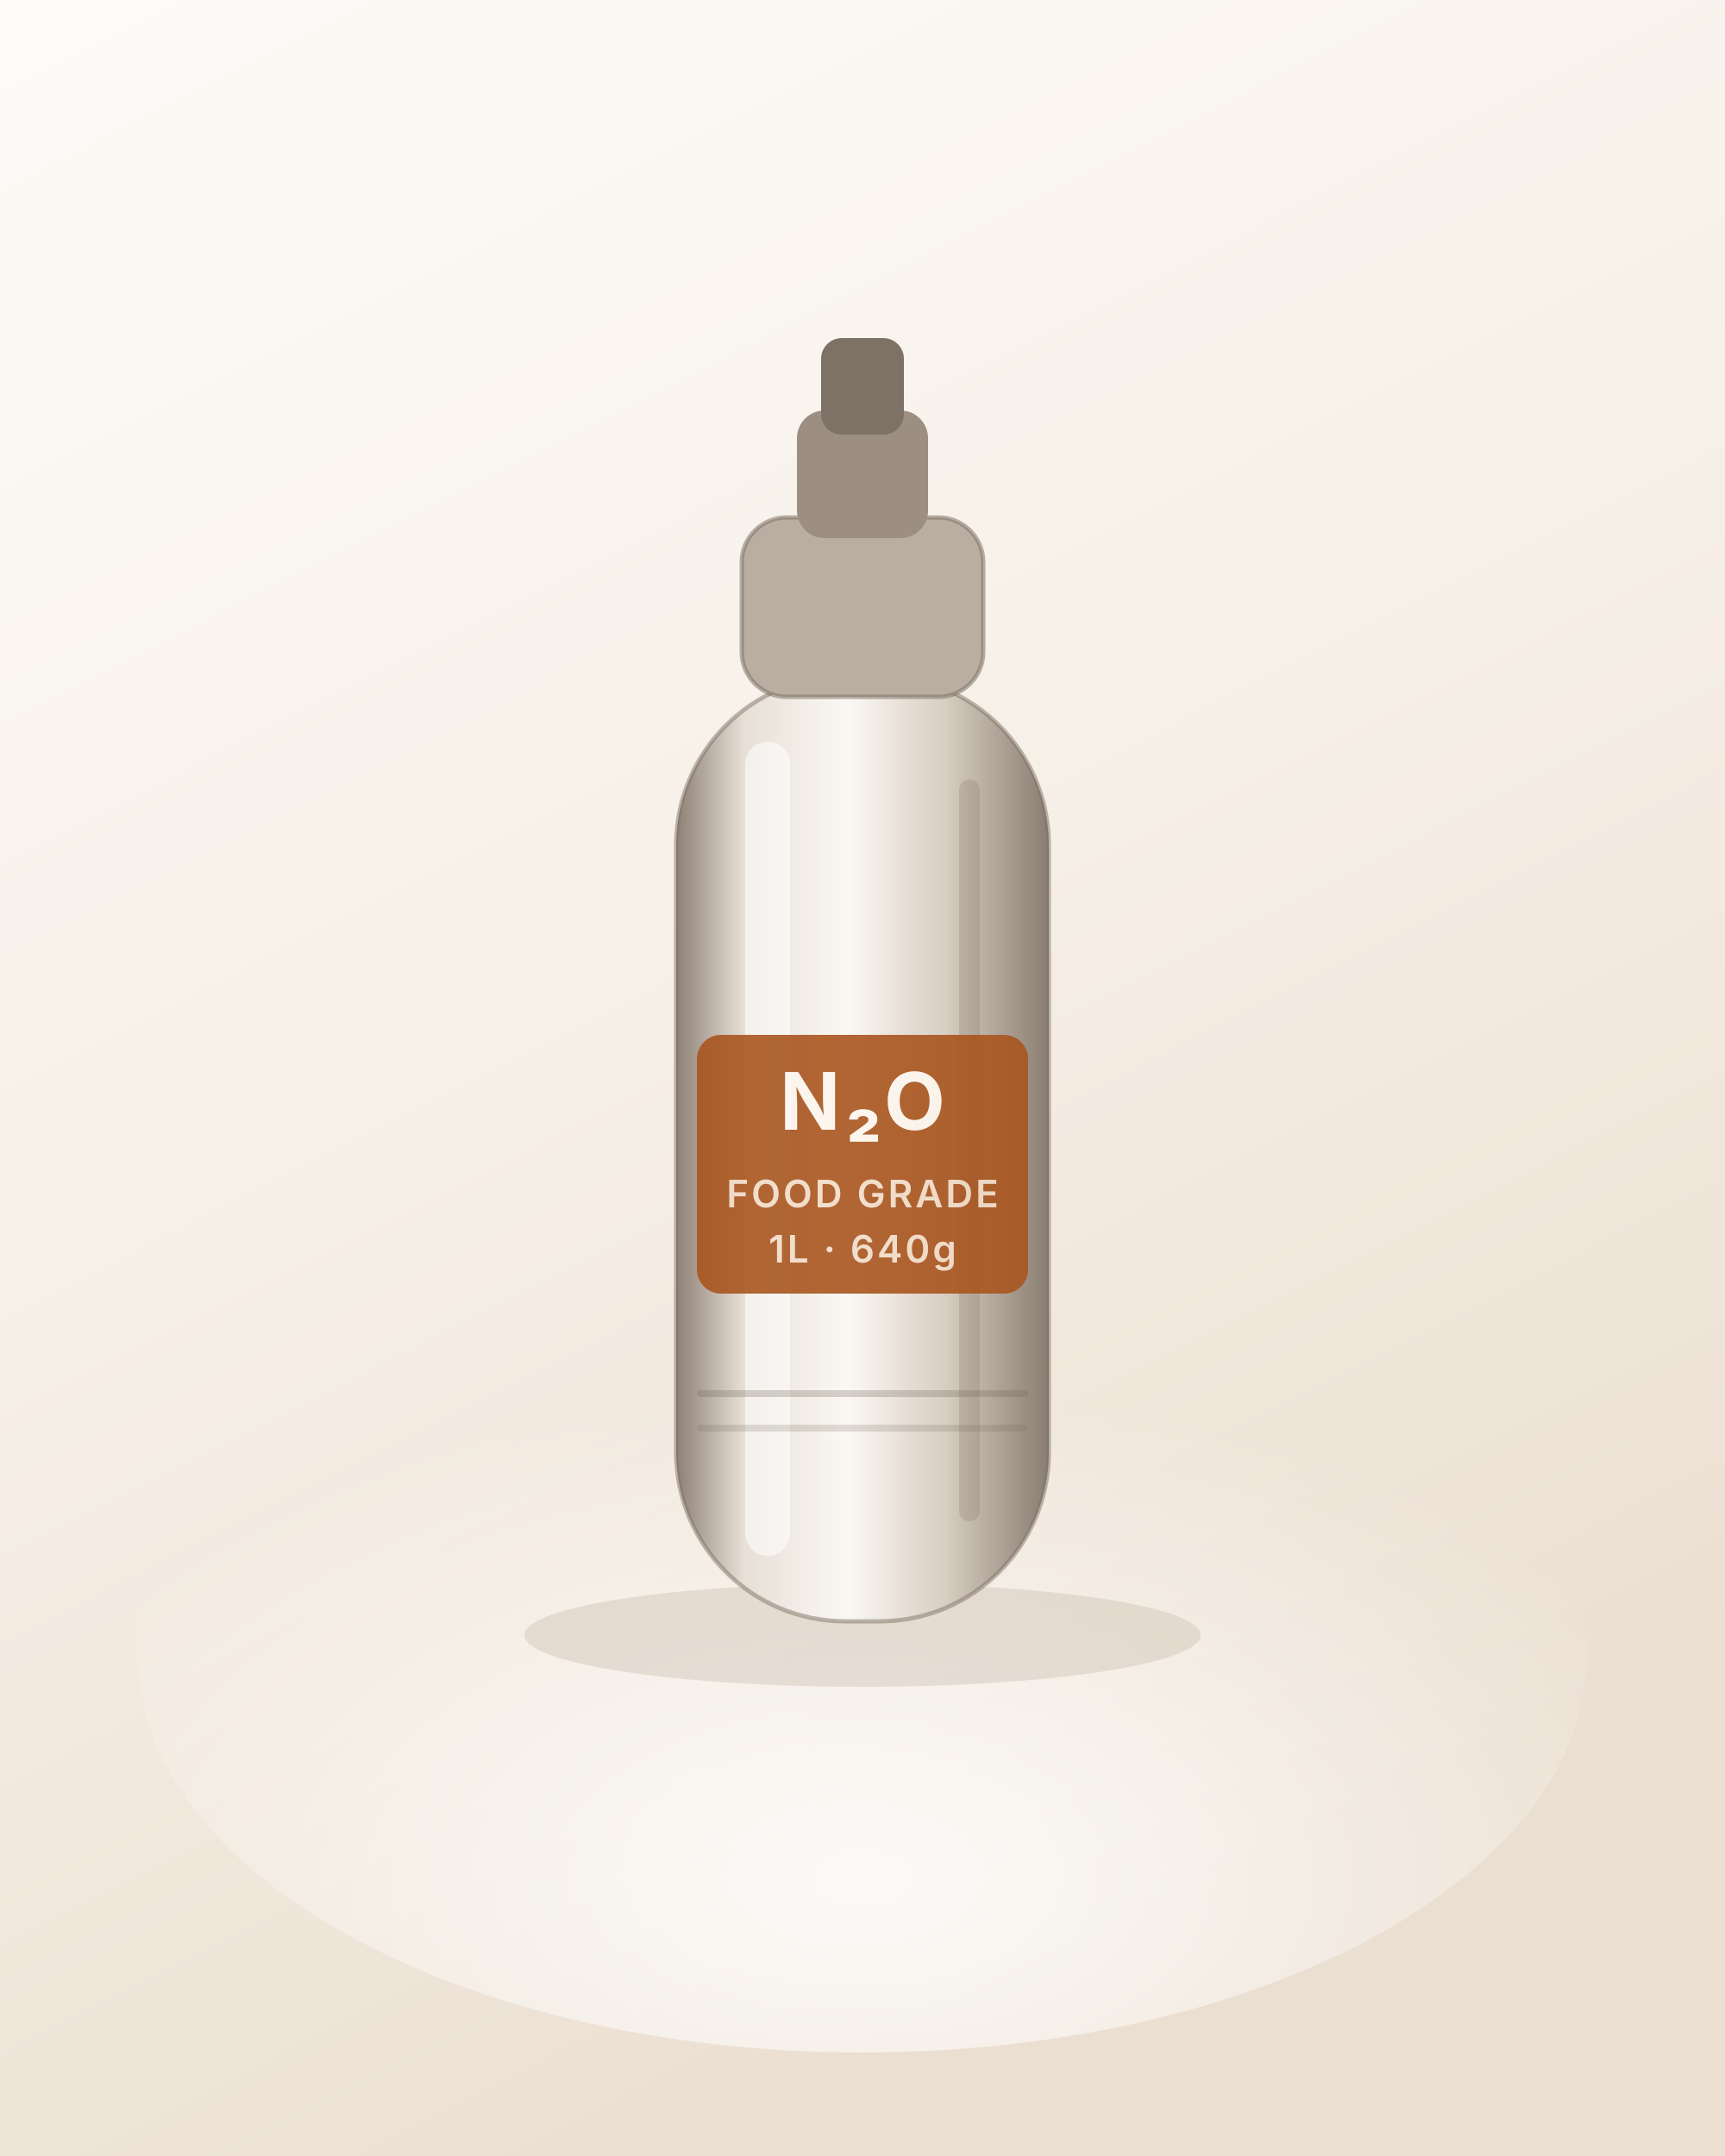
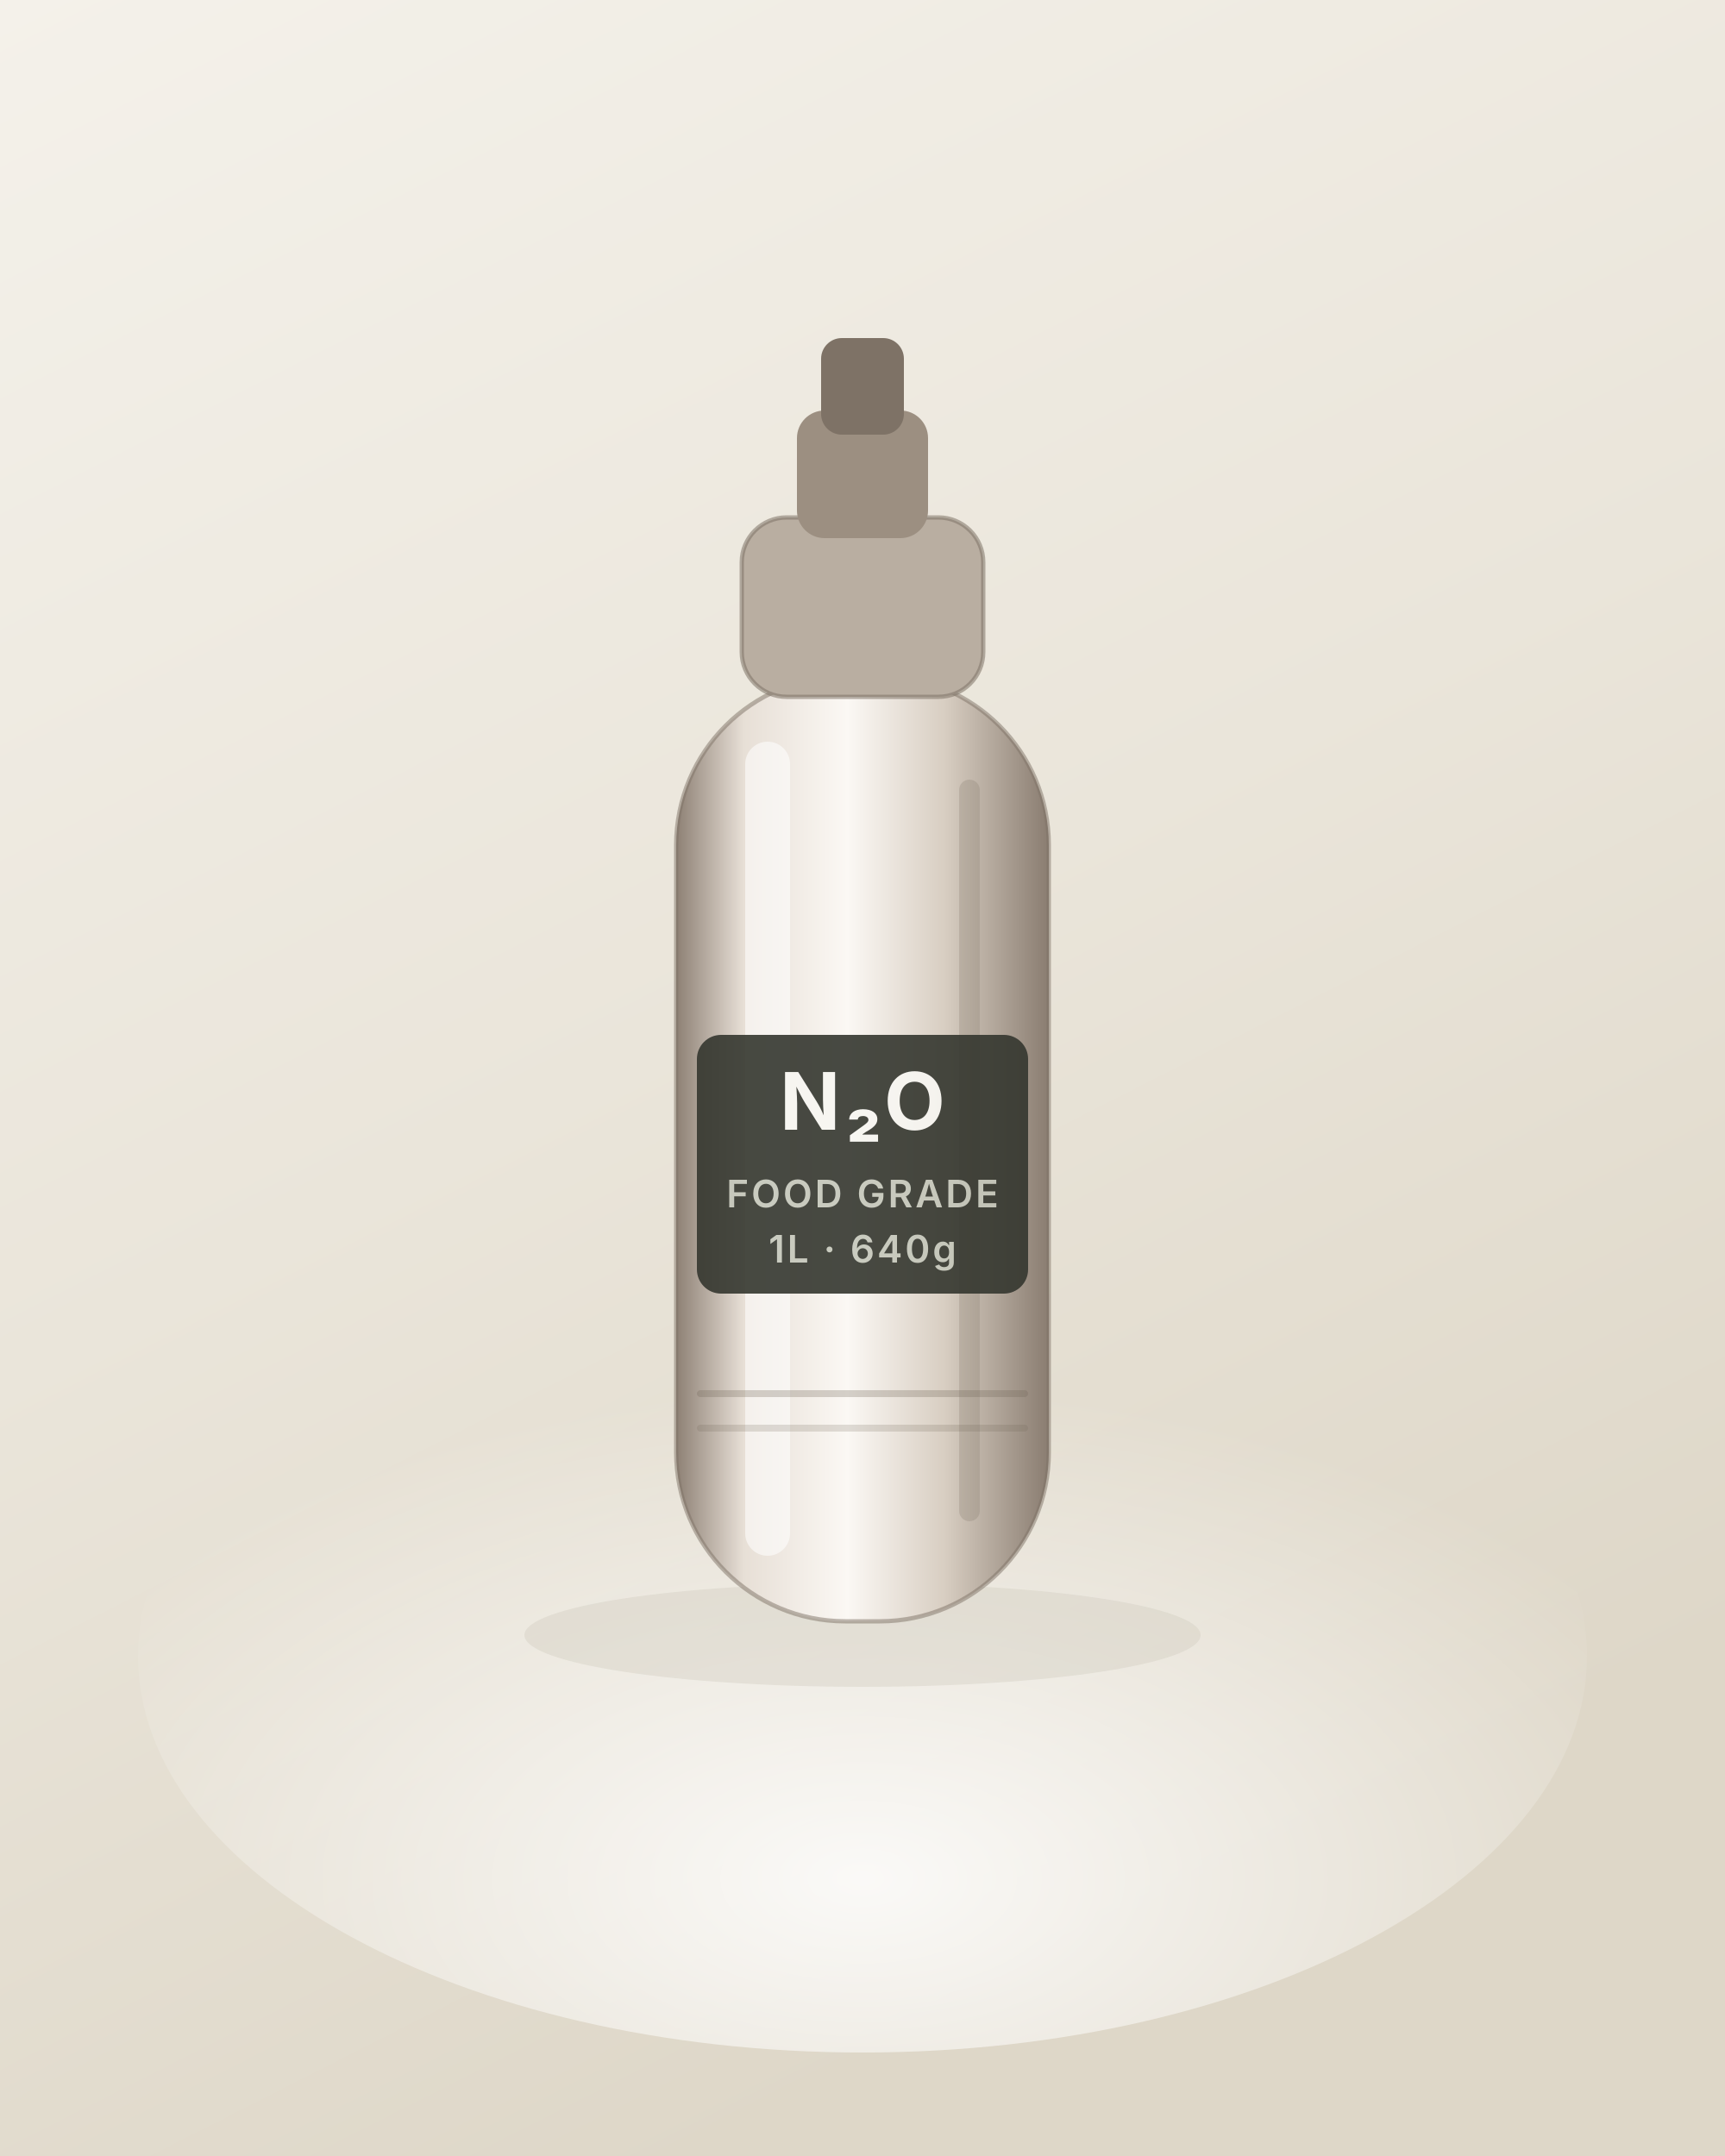
<svg xmlns="http://www.w3.org/2000/svg" viewBox="0 0 1000 1250" width="1000" height="1250" role="img" aria-label="Food-grade N2O cream charger, 1 litre">
  <defs>
    <linearGradient id="bg" x1="0" y1="0" x2="0.4" y2="1">
-       <stop offset="0%" stop-color="#FDFBF8" />
-       <stop offset="55%" stop-color="#F6EFE6" />
-       <stop offset="100%" stop-color="#EBDFD1" />
+       <stop offset="0%" stop-color="#F4F1EA" />
+       <stop offset="55%" stop-color="#EAE5DA" />
+       <stop offset="100%" stop-color="#DED7C8" />
    </linearGradient>
    <radialGradient id="pool" cx="50%" cy="78%" r="62%">
      <stop offset="0%" stop-color="#ffffff" stop-opacity="0.85" />
      <stop offset="100%" stop-color="#ffffff" stop-opacity="0" />
    </radialGradient>
    <linearGradient id="steel" x1="0" y1="0" x2="1" y2="0">
      <stop offset="0%" stop-color="#8E8175" />
      <stop offset="18%" stop-color="#E7DFD6" />
      <stop offset="46%" stop-color="#FBF8F4" />
      <stop offset="72%" stop-color="#D8CEC2" />
      <stop offset="100%" stop-color="#8A7D71" />
    </linearGradient>
    <linearGradient id="cream" x1="0" y1="0" x2="0.3" y2="1">
      <stop offset="0%" stop-color="#FFFFFF" />
      <stop offset="100%" stop-color="#F0E4D3" />
    </linearGradient>
  </defs>
  <rect width="1000" height="1250" fill="url(#bg)" />
  <ellipse cx="500" cy="960" rx="420" ry="230" fill="url(#pool)" />
-   <ellipse cx="500" cy="948" rx="196" ry="30" fill="#C9BBAA" opacity="0.38" />
+   <ellipse cx="500" cy="948" rx="196" ry="30" fill="#CFCBBE" opacity="0.38" />
  <g>
    <rect x="392" y="392" width="216" height="548" rx="98" fill="url(#steel)" />
    <rect x="392" y="392" width="216" height="548" rx="98" fill="none" stroke="#7E7266" stroke-width="2.5" opacity="0.5" />
    <rect x="432" y="430" width="26" height="472" rx="13" fill="#ffffff" opacity="0.55" />
    <rect x="556" y="452" width="12" height="430" rx="6" fill="#6F6357" opacity="0.2" />
    <rect x="430" y="300" width="140" height="104" rx="26" fill="#B9AEA1" />
    <rect x="430" y="300" width="140" height="104" rx="26" fill="none" stroke="#7E7266" stroke-width="2.5" opacity="0.55" />
    <rect x="462" y="238" width="76" height="74" rx="16" fill="#9C8F81" />
    <rect x="476" y="196" width="48" height="56" rx="12" fill="#7E7266" />
    <g opacity="0.9">
-       <rect x="404" y="600" width="192" height="150" rx="14" fill="#A8551F" />
-       <text x="500" y="655" font-family="Inter,Arial,sans-serif" font-size="46" font-weight="700" fill="#FDF6EE" text-anchor="middle" letter-spacing="3">N₂O</text>
-       <text x="500" y="700" font-family="Inter,Arial,sans-serif" font-size="22" font-weight="600" fill="#F2DCC8" text-anchor="middle" letter-spacing="1.5">FOOD GRADE</text>
-       <text x="500" y="732" font-family="Inter,Arial,sans-serif" font-size="22" font-weight="600" fill="#F2DCC8" text-anchor="middle" letter-spacing="1.5">1L · 640g</text>
+       <rect x="404" y="600" width="192" height="150" rx="14" fill="#34362F" />
+       <text x="500" y="655" font-family="Inter,Arial,sans-serif" font-size="46" font-weight="700" fill="#F7F6F2" text-anchor="middle" letter-spacing="3">N₂O</text>
+       <text x="500" y="700" font-family="Inter,Arial,sans-serif" font-size="22" font-weight="600" fill="#C4C7BA" text-anchor="middle" letter-spacing="1.5">FOOD GRADE</text>
+       <text x="500" y="732" font-family="Inter,Arial,sans-serif" font-size="22" font-weight="600" fill="#C4C7BA" text-anchor="middle" letter-spacing="1.5">1L · 640g</text>
    </g>
    <rect x="404" y="806" width="192" height="4" rx="2" fill="#6F6357" opacity="0.28" />
    <rect x="404" y="826" width="192" height="4" rx="2" fill="#6F6357" opacity="0.2" />
  </g>
</svg>
